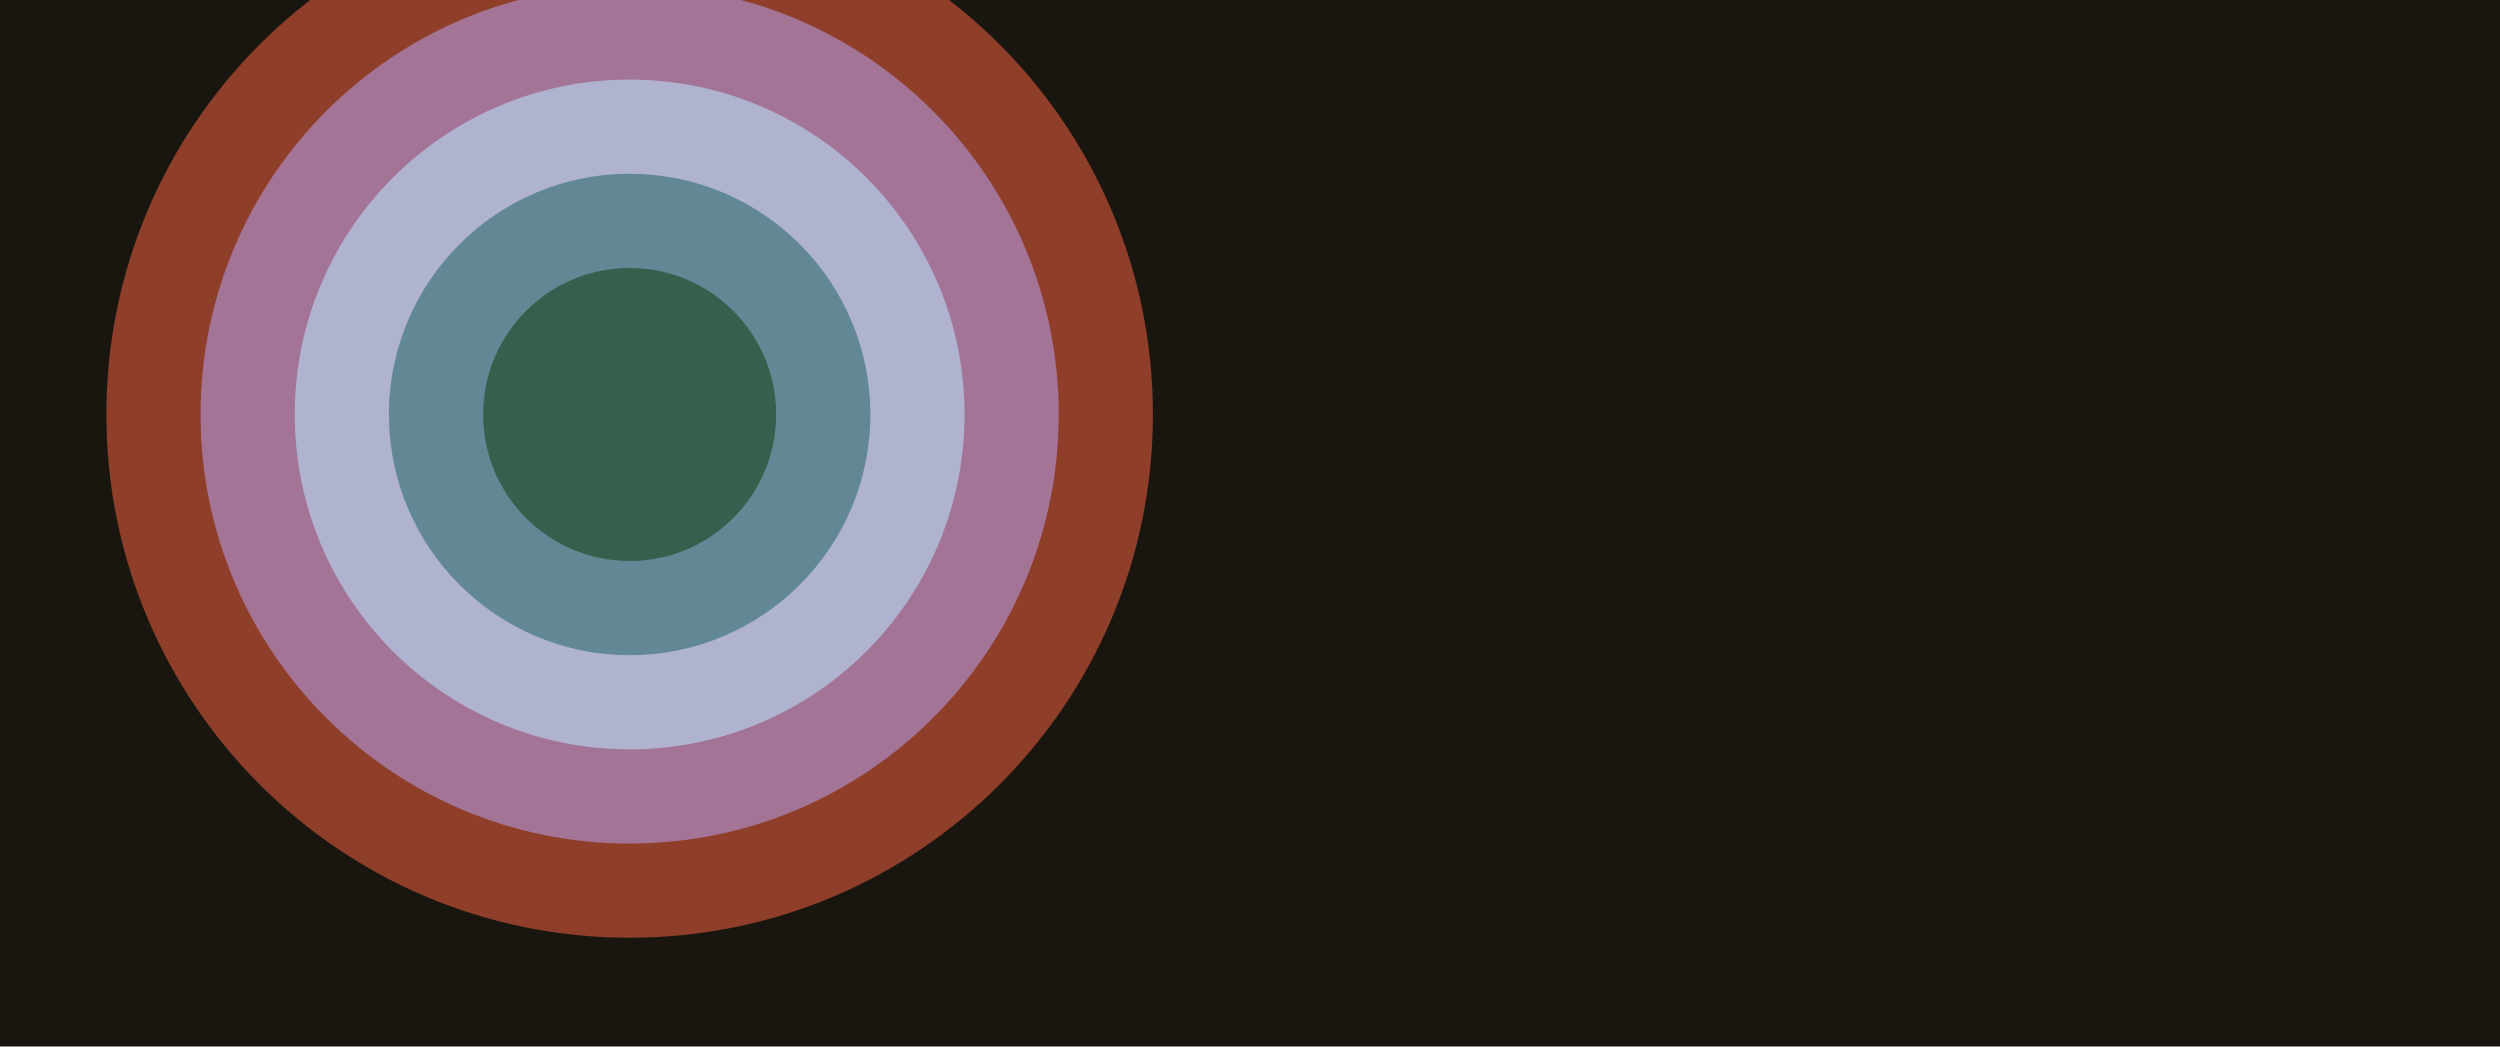
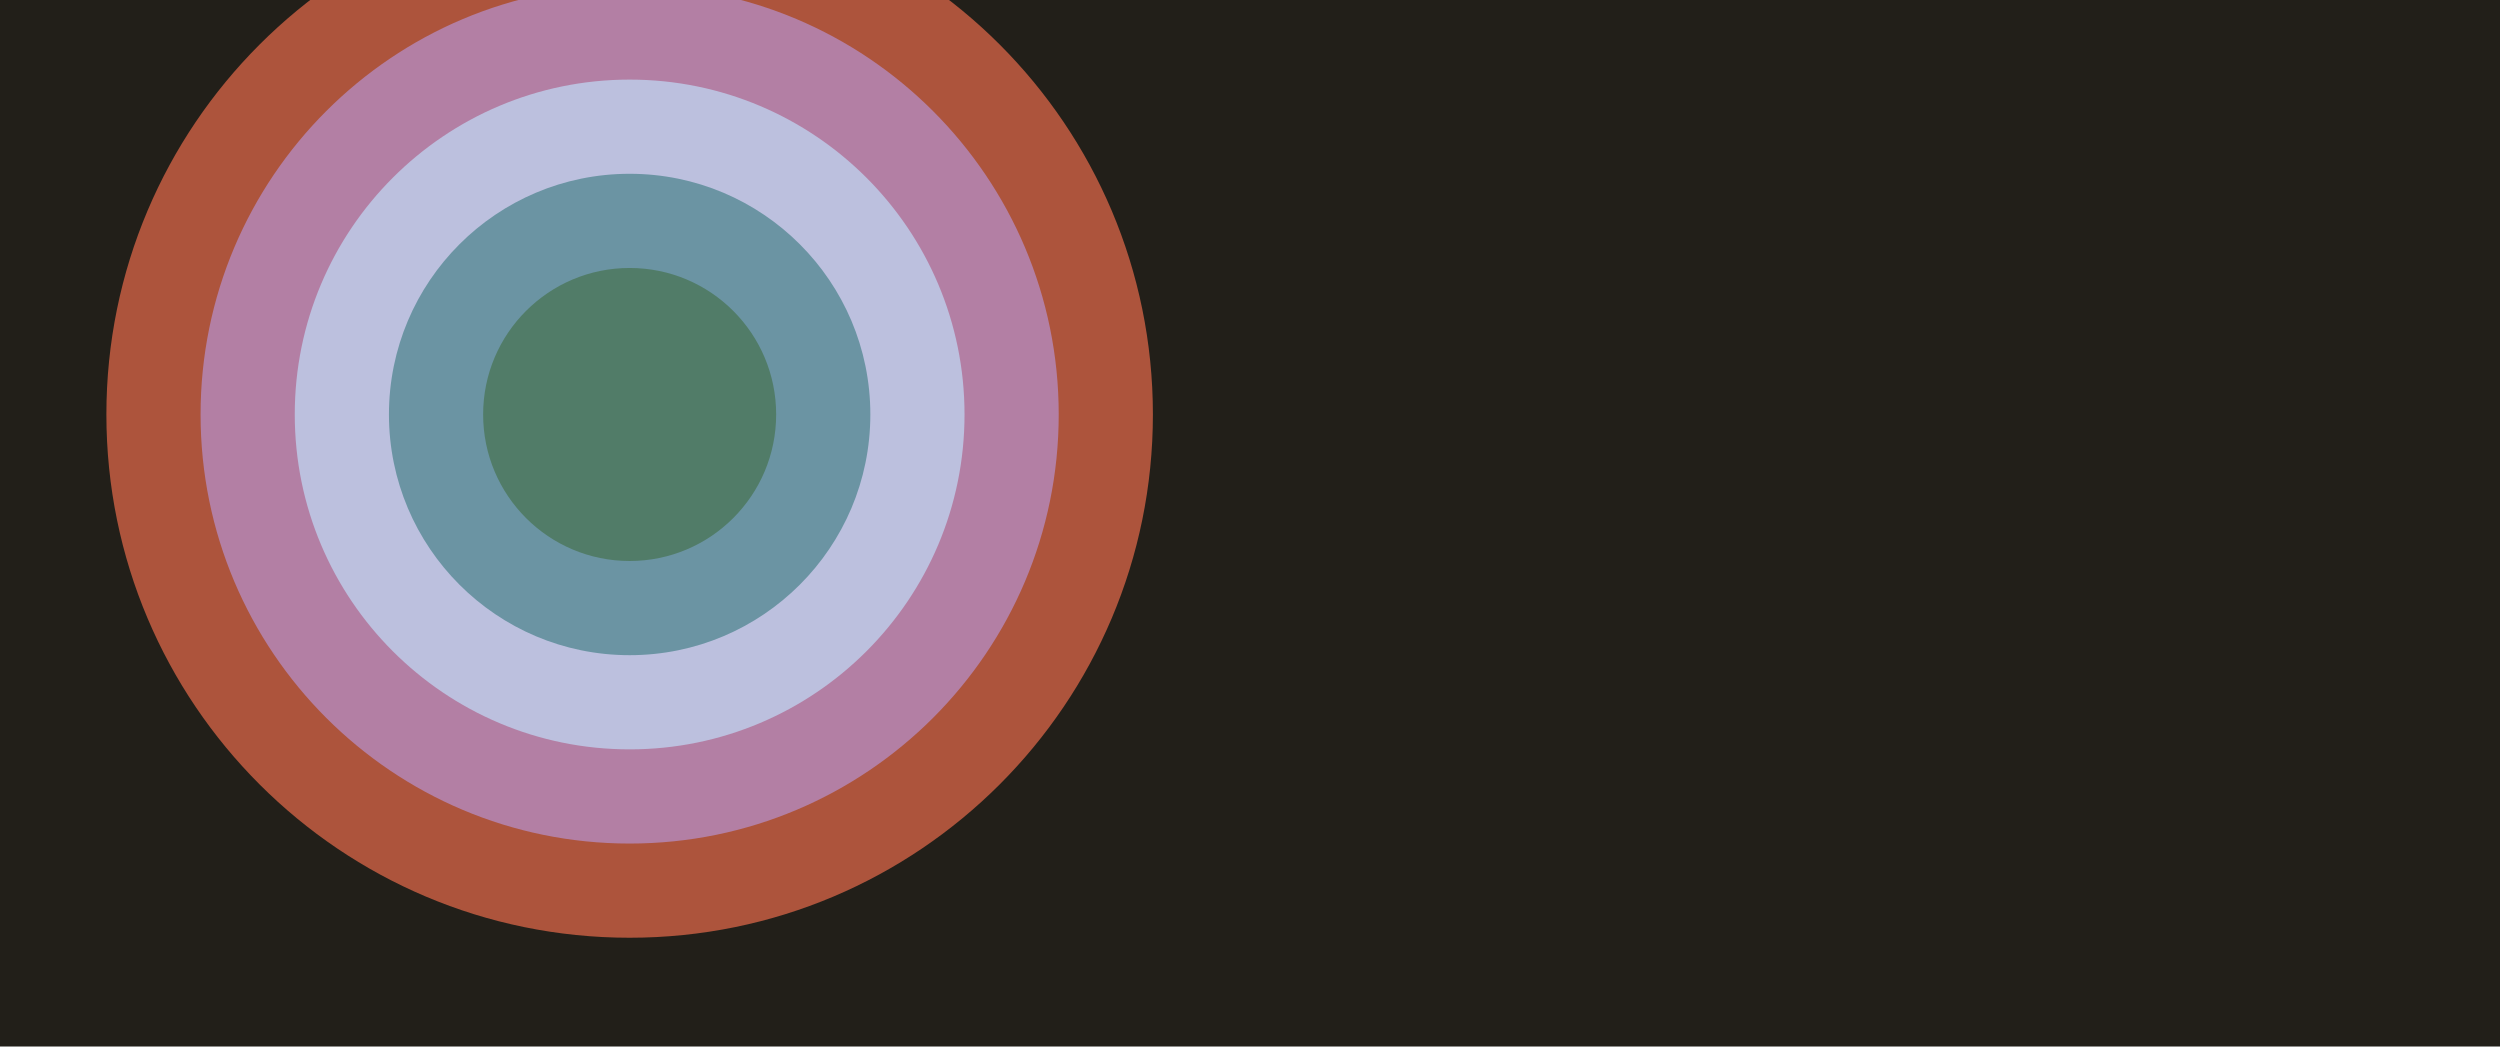
<svg xmlns="http://www.w3.org/2000/svg" width="3440" height="1440" viewBox="0 0 3440 1440">
-   <rect width="3440" height="1440" fill="#191610" />
-   <circle cx="866.39" cy="570.33" r="720" fill="#8e3e29" />
-   <circle cx="866.39" cy="570.33" r="590.4" fill="#a47497" />
-   <circle cx="866.39" cy="570.33" r="460.8" fill="#afb3cf" />
-   <circle cx="866.39" cy="570.33" r="331.2" fill="#628895" />
-   <circle cx="866.39" cy="570.33" r="201.6" fill="#385f4d" />
+   <rect width="3440" height="1440" fill="#221f19" />
+   <circle cx="866.39" cy="570.33" r="720" fill="#ad543c" />
+   <circle cx="866.39" cy="570.33" r="590.4" fill="#b37fa4" />
+   <circle cx="866.39" cy="570.33" r="460.8" fill="#bcc0de" />
+   <circle cx="866.39" cy="570.33" r="331.2" fill="#6b94a3" />
+   <circle cx="866.39" cy="570.33" r="201.6" fill="#517c68" />
</svg>
